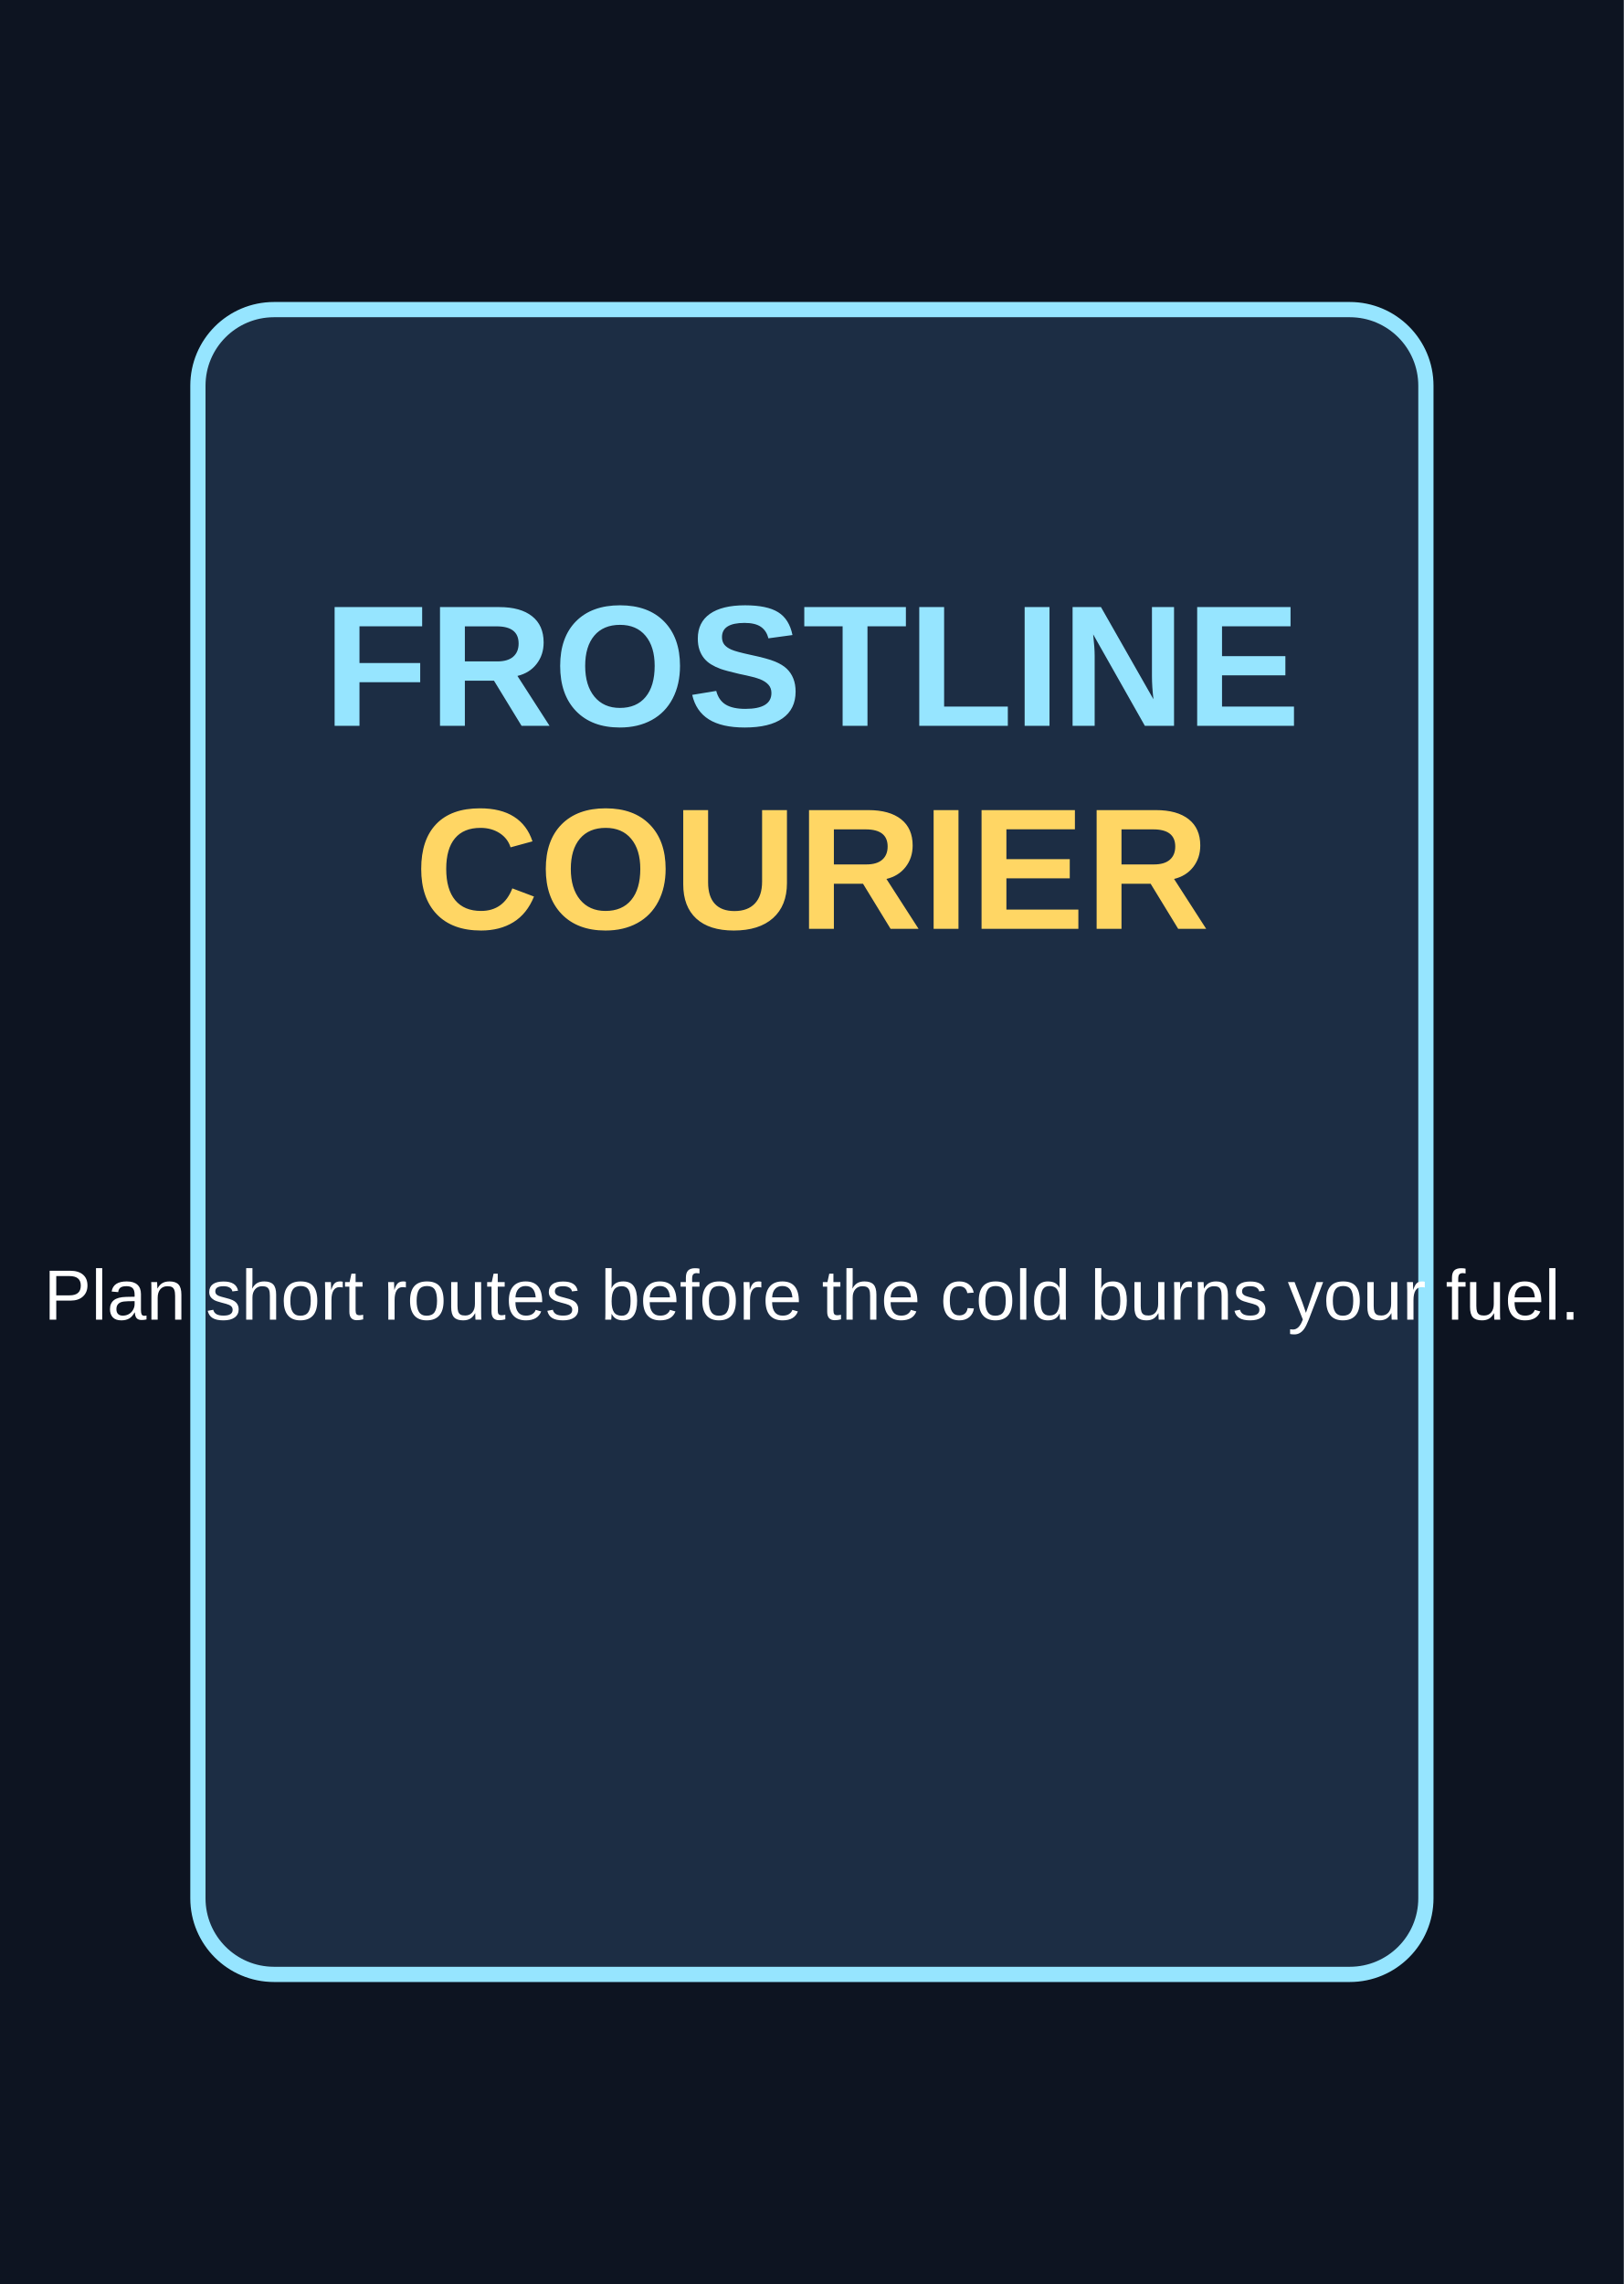
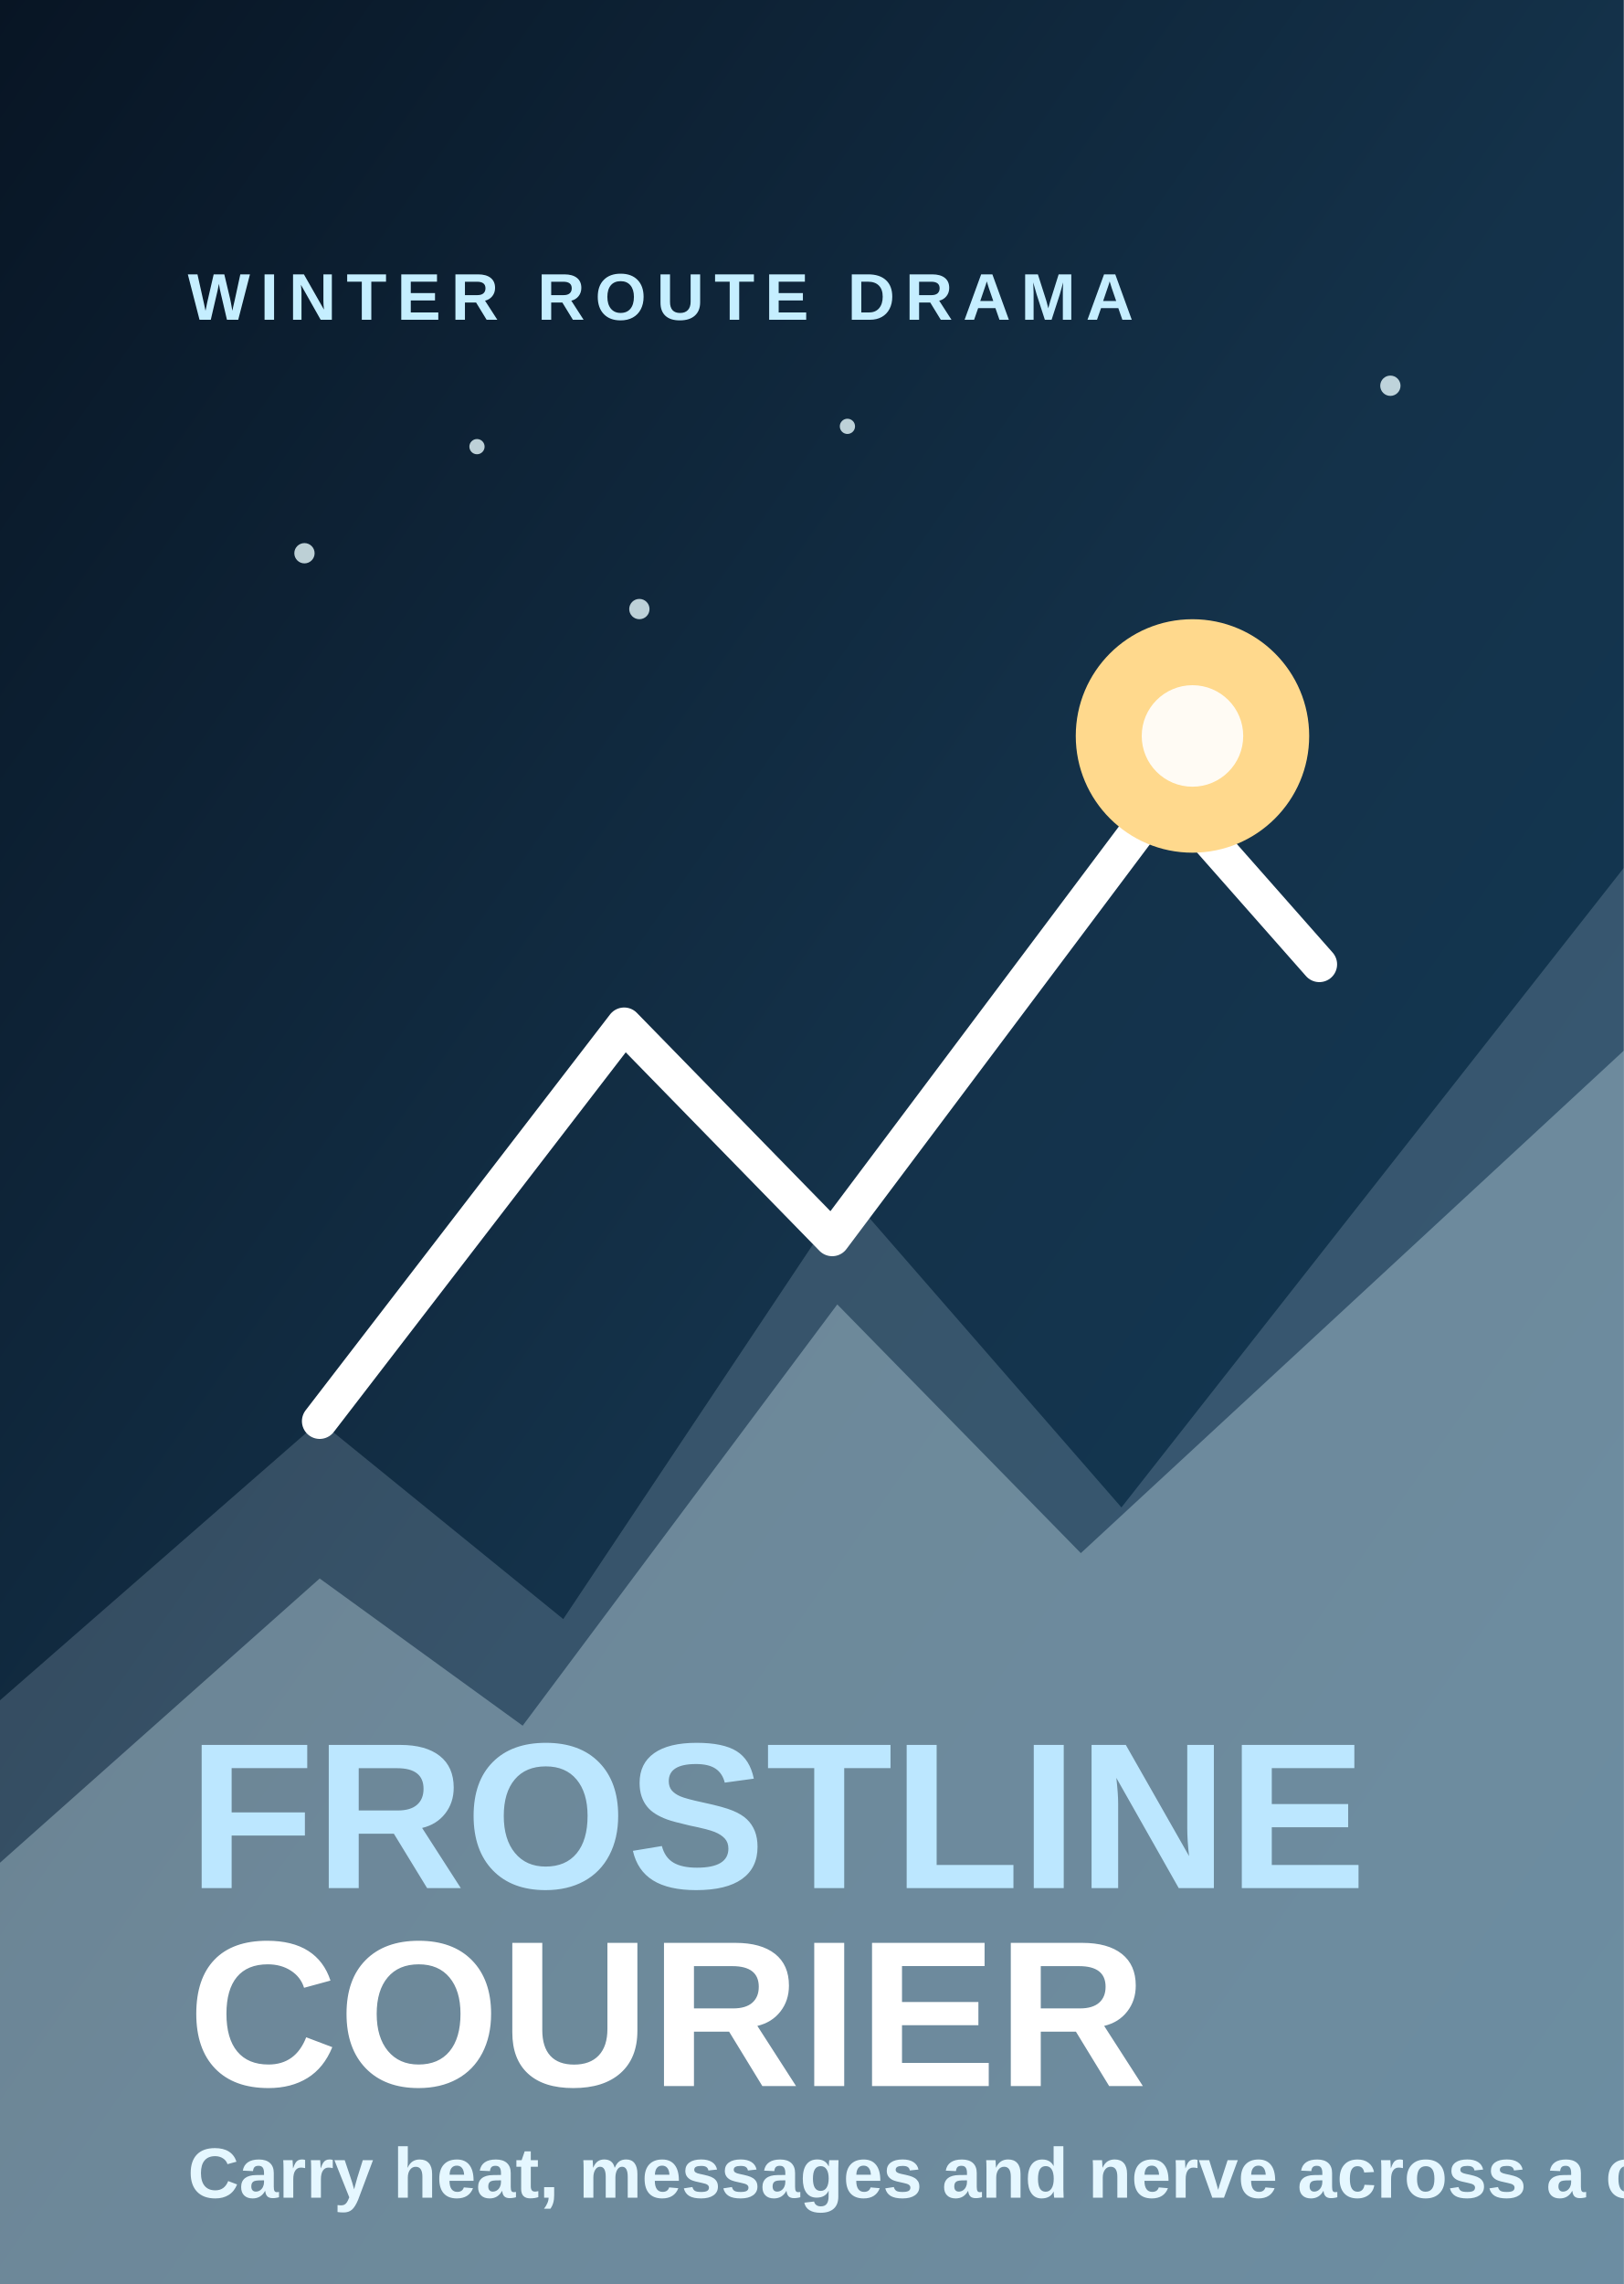
- <svg xmlns="http://www.w3.org/2000/svg" viewBox="0 0 640 900">
-   <rect width="640" height="900" fill="#0d1421" />
-   <rect x="78" y="122" width="484" height="656" rx="30" fill="#1c2d44" stroke="#96e5ff" stroke-width="6" />
-   <text x="320" y="286" text-anchor="middle" fill="#96e5ff" font-size="68" font-family="Segoe UI, Arial" font-weight="700">FROSTLINE</text>
-   <text x="320" y="366" text-anchor="middle" fill="#ffd664" font-size="68" font-family="Segoe UI, Arial" font-weight="700">COURIER</text>
-   <text x="320" y="520" text-anchor="middle" fill="#ffffff" font-size="28" font-family="Segoe UI, Arial">Plan short routes before the cold burns your fuel.</text>
+ <svg xmlns="http://www.w3.org/2000/svg" viewBox="0 0 640 900" role="img" aria-label="Frostline Courier cover art">
+   <defs>
+     <linearGradient id="fc-cover-bg" x1="0" y1="0" x2="1" y2="1">
+       <stop offset="0%" stop-color="#081524" />
+       <stop offset="52%" stop-color="#14324a" />
+       <stop offset="100%" stop-color="#123b58" />
+     </linearGradient>
+   </defs>
+   <rect width="640" height="900" fill="url(#fc-cover-bg)" />
+   <path d="M0 670 126 560l96 78 112-168 108 124 198-252v558H0z" fill="#d9f1ff" opacity="0.18" />
+   <path d="M0 734 126 622l80 58 124-166 96 98 214-198v486H0z" fill="#dff8ff" opacity="0.32" />
+   <path d="M126 560 246 404l82 84 132-176 60 68" fill="none" stroke="#ffffff" stroke-width="14" stroke-linecap="round" stroke-linejoin="round" />
+   <circle cx="470" cy="290" r="46" fill="#ffd98d" />
+   <circle cx="470" cy="290" r="20" fill="#ffffff" opacity="0.9" />
+   <g fill="#e8fbff" opacity="0.8">
+     <circle cx="120" cy="218" r="4" />
+     <circle cx="188" cy="176" r="3" />
+     <circle cx="252" cy="240" r="4" />
+     <circle cx="334" cy="168" r="3" />
+     <circle cx="548" cy="152" r="4" />
+   </g>
+   <text x="74" y="126" fill="#c5eeff" font-size="26" font-family="Segoe UI, Arial, sans-serif" font-weight="800" letter-spacing="4">WINTER ROUTE DRAMA</text>
+   <text x="74" y="744" fill="#bce7ff" font-size="82" font-family="Segoe UI, Arial, sans-serif" font-weight="900">FROSTLINE</text>
+   <text x="74" y="822" fill="#ffffff" font-size="82" font-family="Segoe UI, Arial, sans-serif" font-weight="900">COURIER</text>
+   <text x="74" y="866" fill="#e5f7ff" font-size="28" font-family="Segoe UI, Arial, sans-serif" font-weight="600">Carry heat, messages and nerve across a collapsing white horizon.</text>
</svg>
